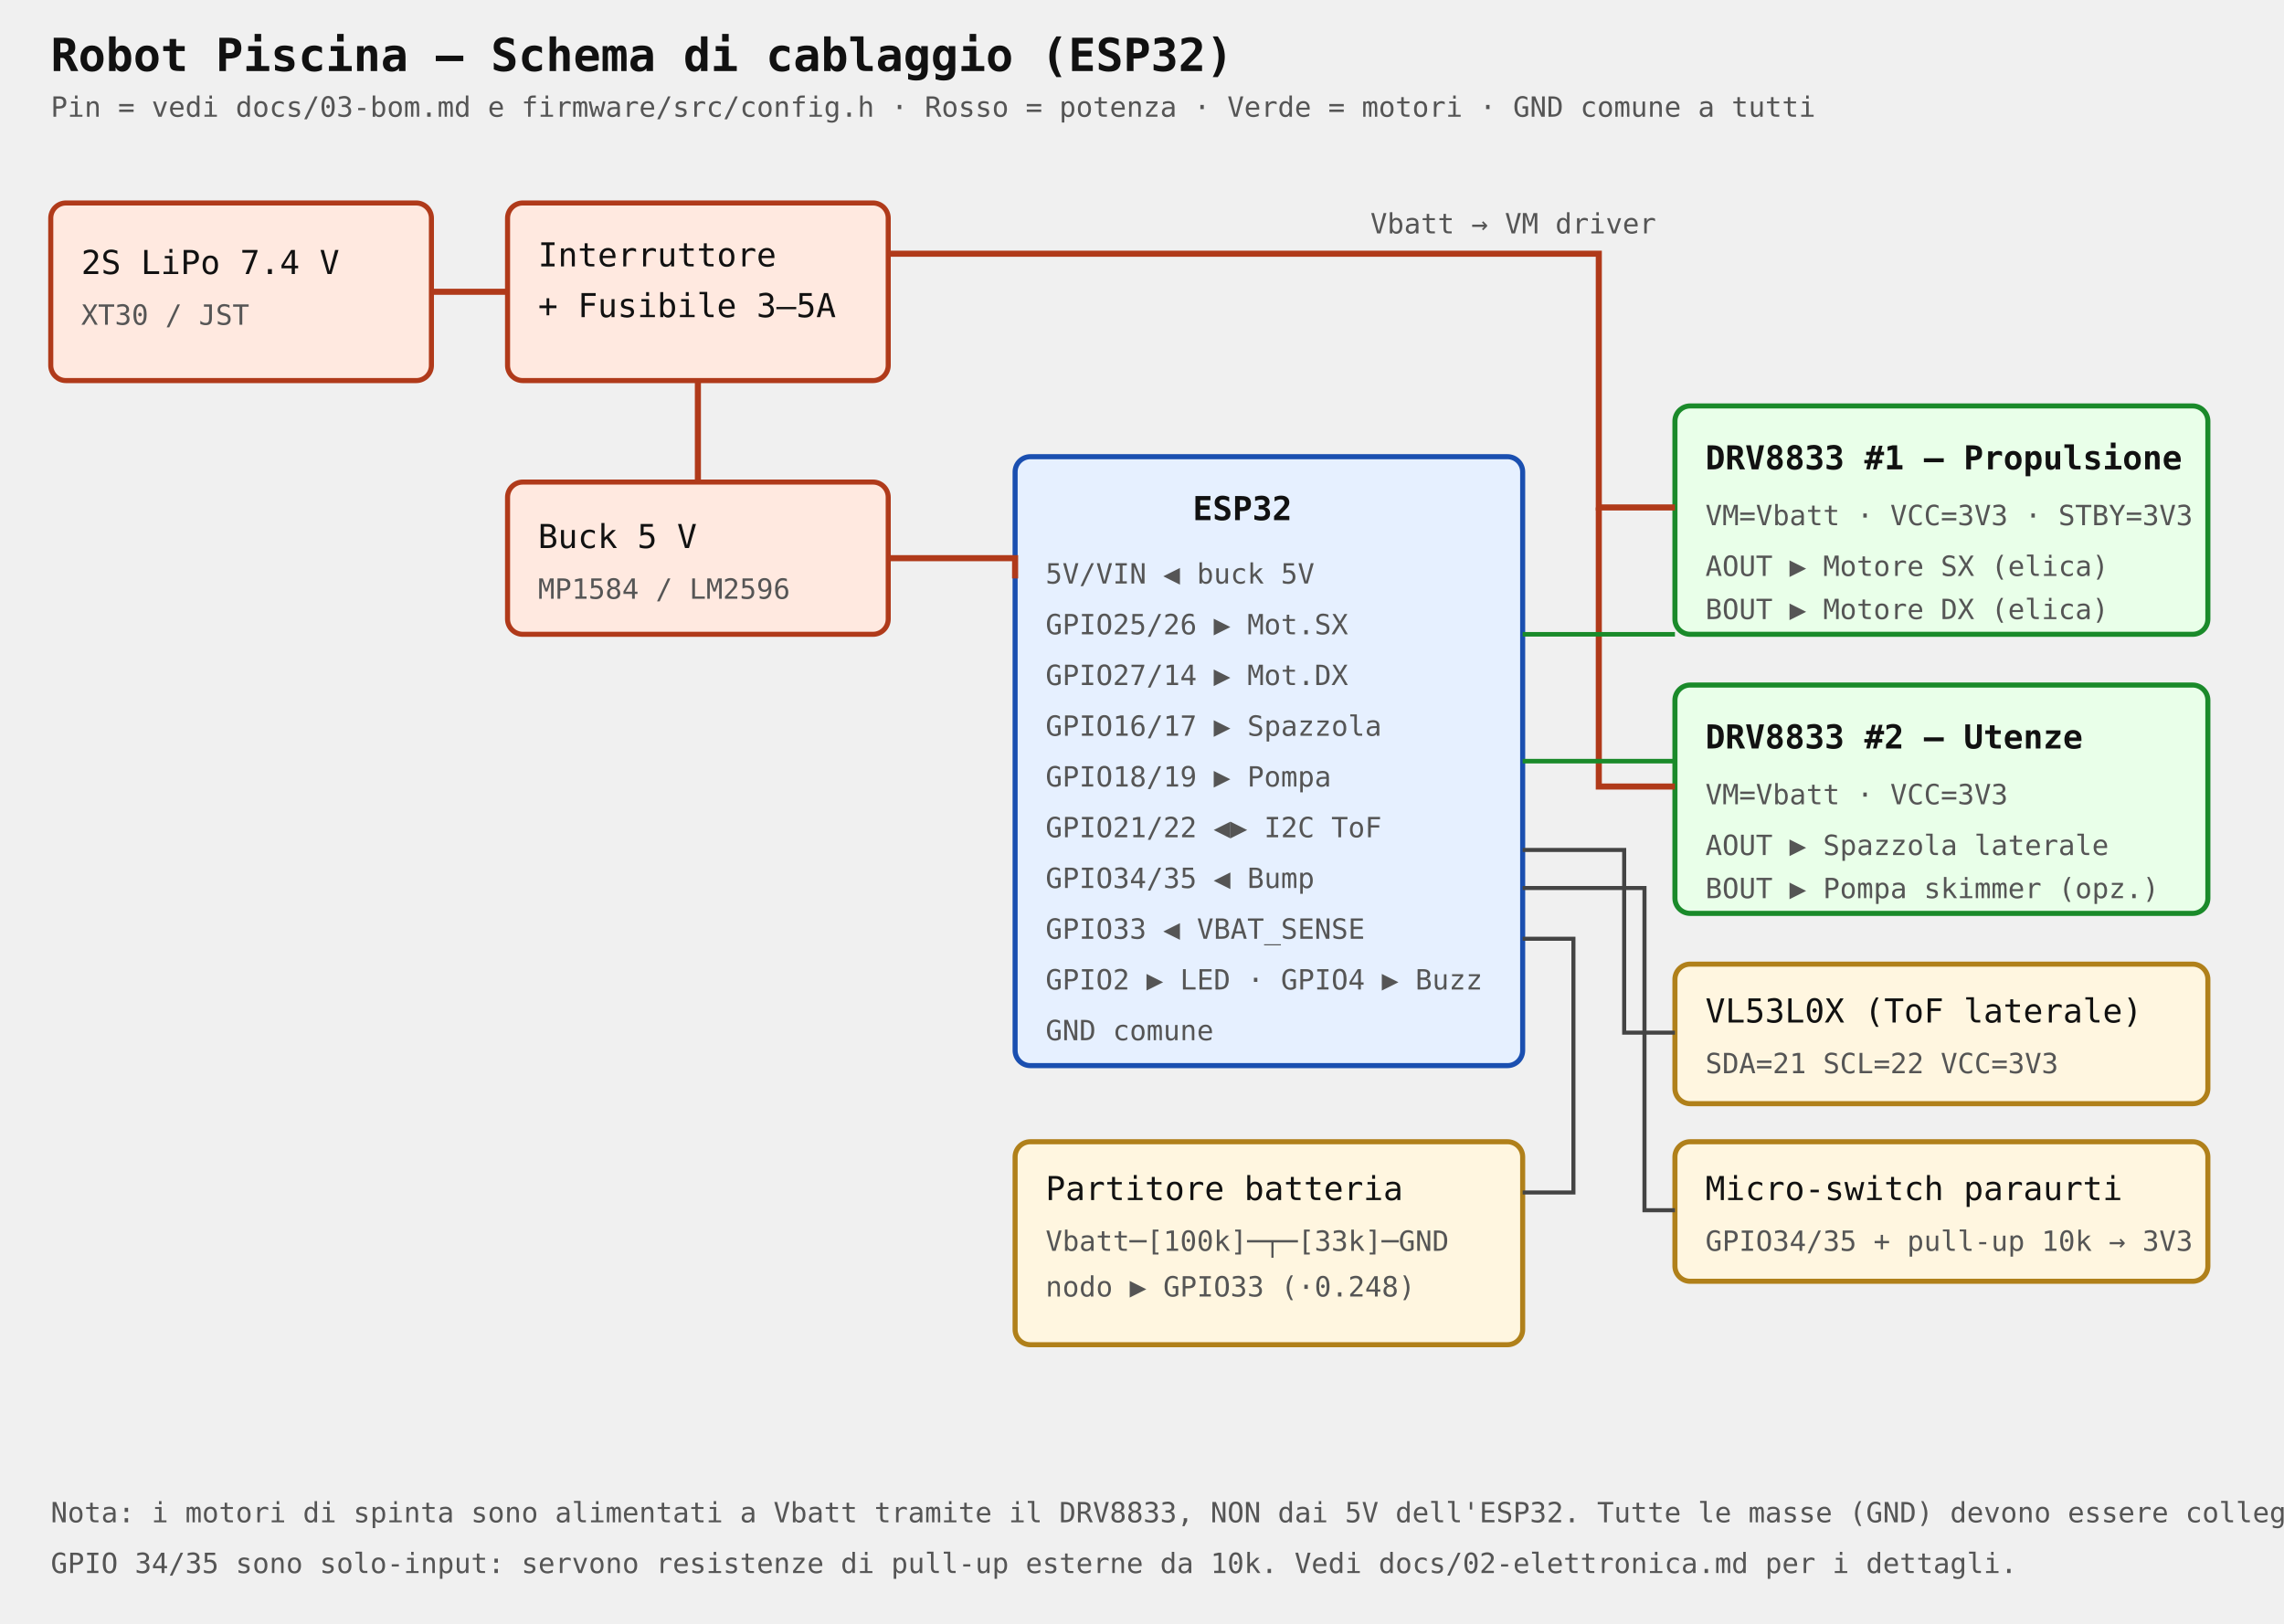
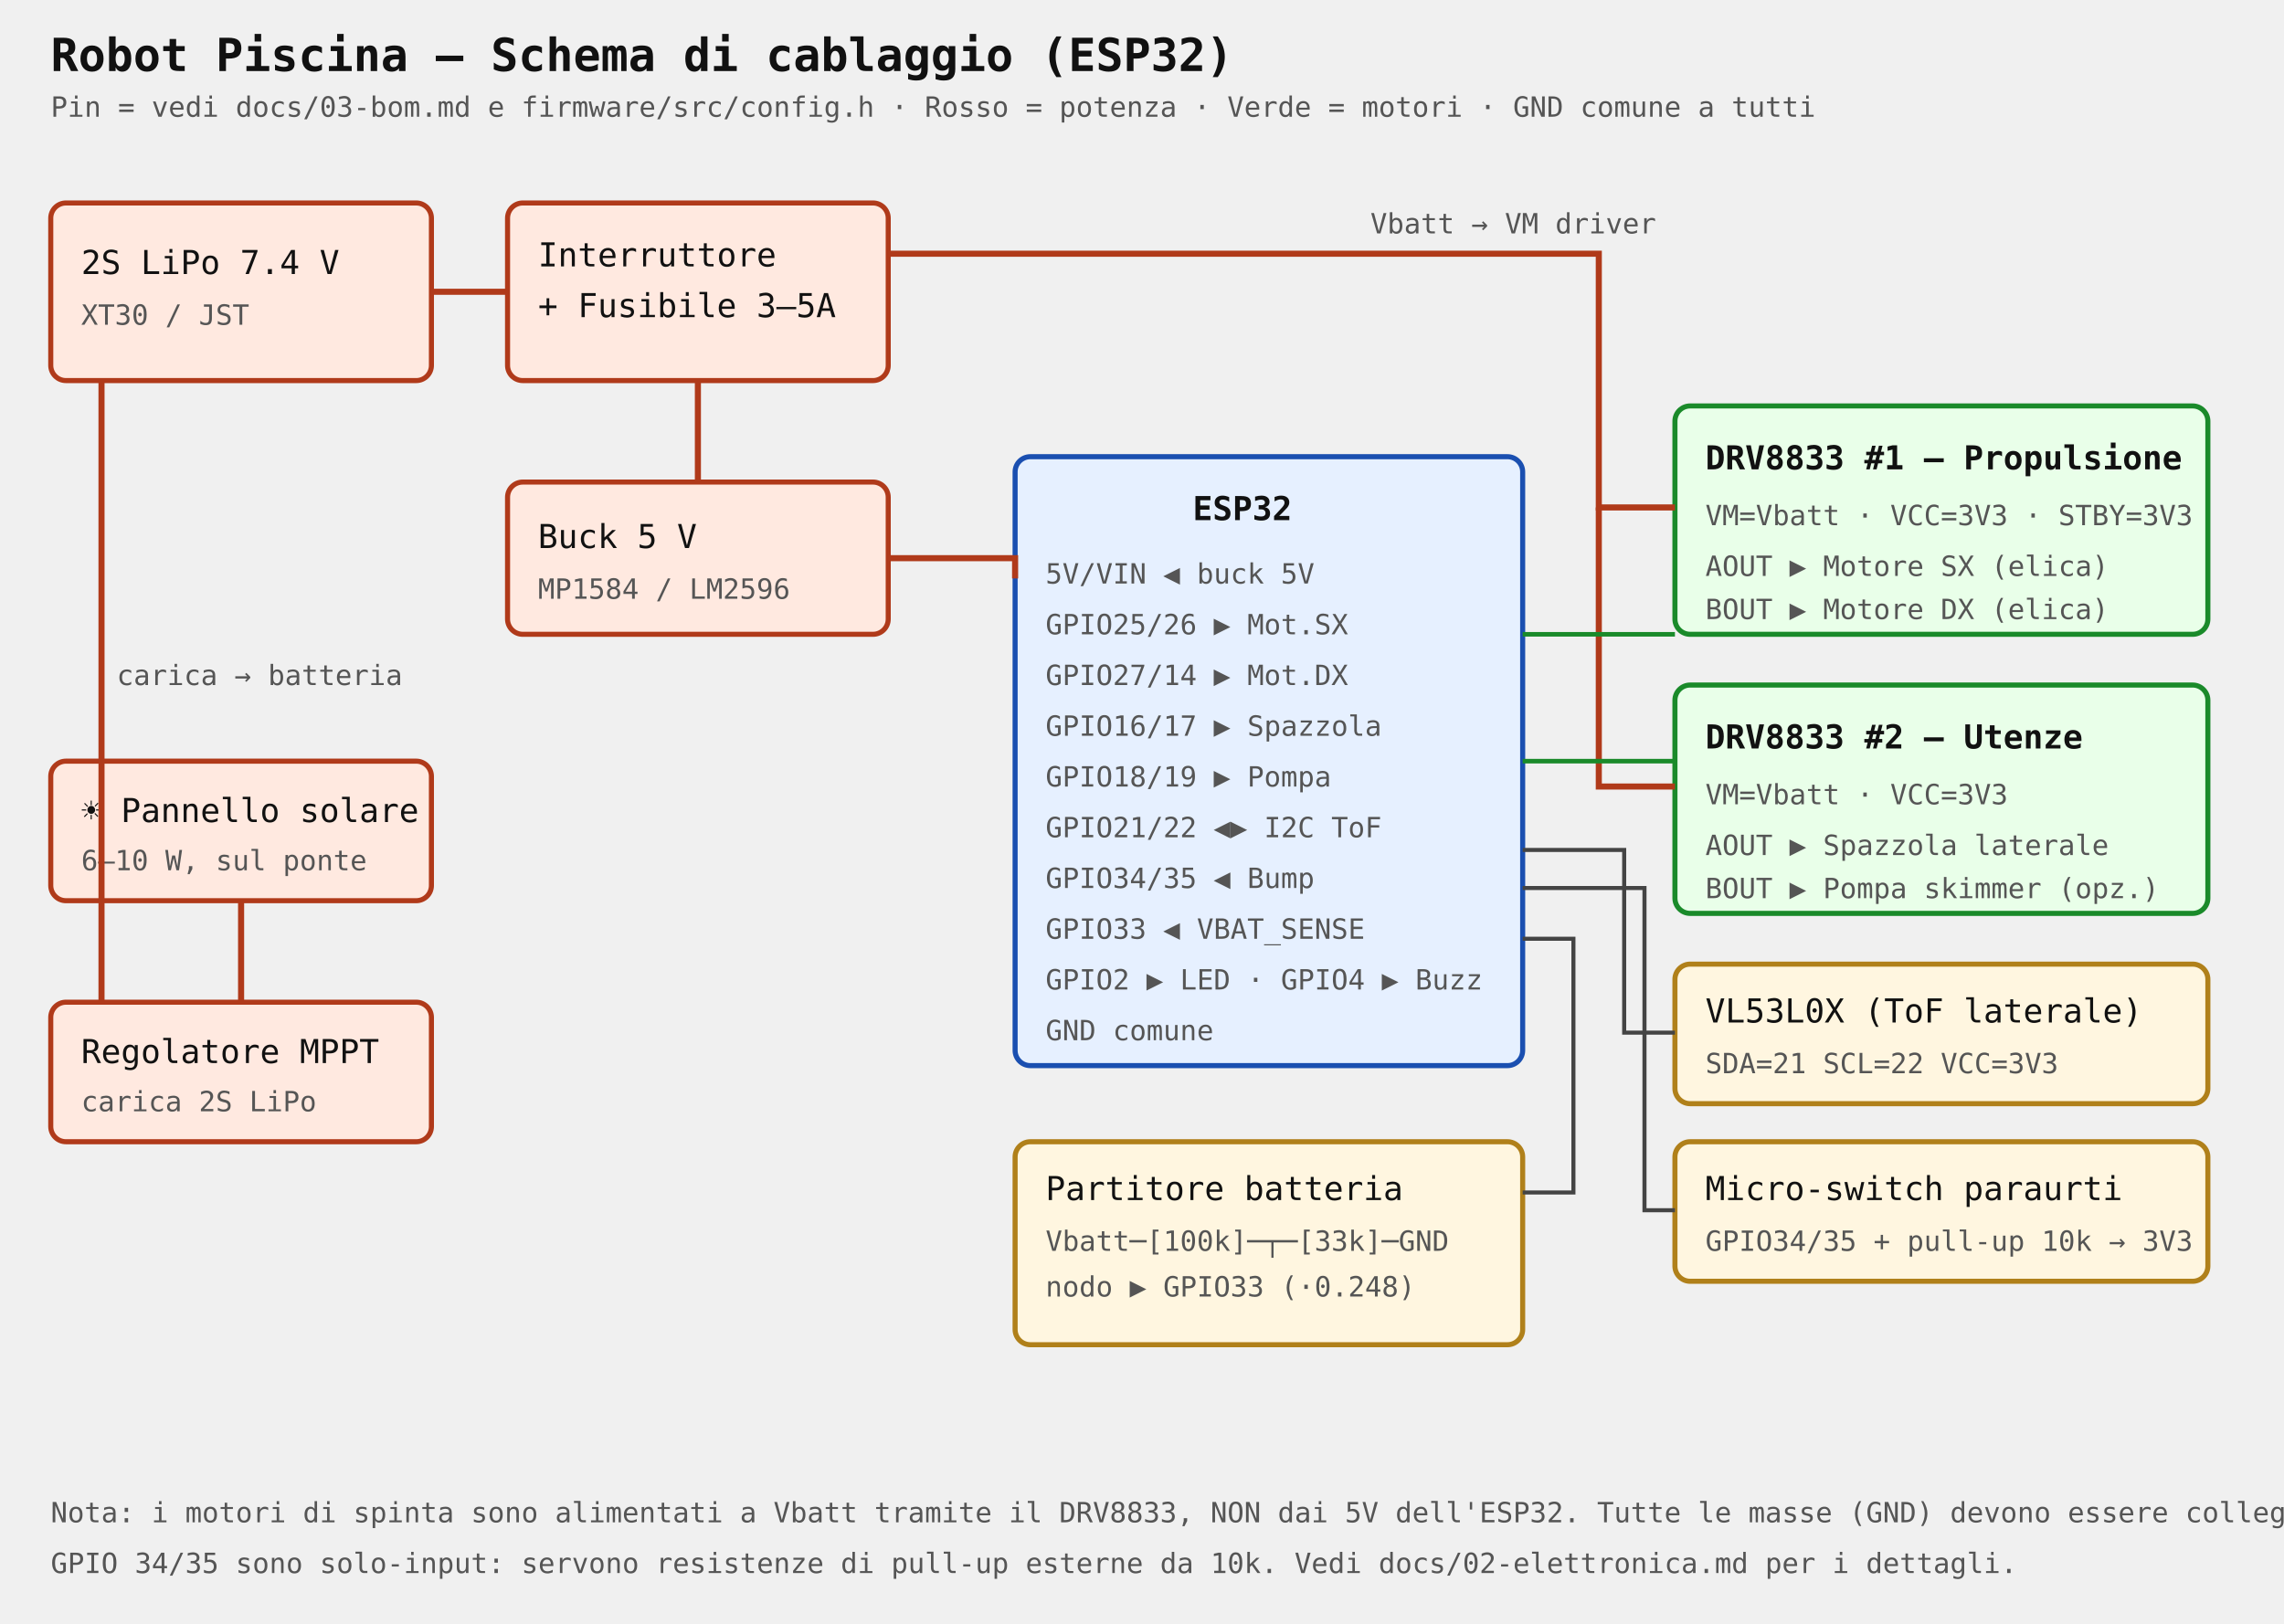
<svg xmlns="http://www.w3.org/2000/svg" width="900" height="640" viewBox="0 0 900 640" font-family="monospace" font-size="13">
  <style>
    .box{fill:#fff;stroke:#222;stroke-width:2;rx:6}
    .pwr{fill:#ffe9e0;stroke:#b03a1a;stroke-width:2}
    .mcu{fill:#e6f0ff;stroke:#1a4fb0;stroke-width:2}
    .drv{fill:#e9ffe9;stroke:#1a8a2a;stroke-width:2}
    .sen{fill:#fff6e0;stroke:#b0801a;stroke-width:2}
    .t{fill:#111}
    .lbl{fill:#555;font-size:11px}
    .w{stroke:#444;stroke-width:1.6;fill:none}
    .wp{stroke:#b03a1a;stroke-width:2.4;fill:none}
    .wg{stroke:#1a8a2a;stroke-width:1.8;fill:none}
    .ttl{font-size:18px;font-weight:bold;fill:#111}
  </style>
  <text x="20" y="28" class="ttl">Robot Piscina — Schema di cablaggio (ESP32)</text>
  <text x="20" y="46" class="lbl">Pin = vedi docs/03-bom.md e firmware/src/config.h · Rosso = potenza · Verde = motori · GND comune a tutti</text>
  <rect x="20" y="80" width="150" height="70" class="pwr" rx="6" />
  <text x="32" y="108" class="t">2S LiPo 7.4 V</text>
  <text x="32" y="128" class="lbl">XT30 / JST</text>
  <rect x="200" y="80" width="150" height="70" class="pwr" rx="6" />
  <text x="212" y="105" class="t">Interruttore</text>
  <text x="212" y="125" class="t">+ Fusibile 3–5A</text>
  <rect x="200" y="190" width="150" height="60" class="pwr" rx="6" />
  <text x="212" y="216" class="t">Buck 5 V</text>
  <text x="212" y="236" class="lbl">MP1584 / LM2596</text>
  <rect x="400" y="180" width="200" height="240" class="mcu" rx="6" />
  <text x="470" y="205" class="t" font-weight="bold">ESP32</text>
  <text x="412" y="230" class="lbl">5V/VIN  ◀ buck 5V</text>
  <text x="412" y="250" class="lbl">GPIO25/26 ▶ Mot.SX</text>
  <text x="412" y="270" class="lbl">GPIO27/14 ▶ Mot.DX</text>
  <text x="412" y="290" class="lbl">GPIO16/17 ▶ Spazzola</text>
  <text x="412" y="310" class="lbl">GPIO18/19 ▶ Pompa</text>
  <text x="412" y="330" class="lbl">GPIO21/22 ◀▶ I2C ToF</text>
  <text x="412" y="350" class="lbl">GPIO34/35 ◀ Bump</text>
  <text x="412" y="370" class="lbl">GPIO33 ◀ VBAT_SENSE</text>
  <text x="412" y="390" class="lbl">GPIO2 ▶ LED · GPIO4 ▶ Buzz</text>
  <text x="412" y="410" class="lbl">GND comune</text>
  <rect x="660" y="160" width="210" height="90" class="drv" rx="6" />
  <text x="672" y="185" class="t" font-weight="bold">DRV8833 #1 — Propulsione</text>
  <text x="672" y="207" class="lbl">VM=Vbatt · VCC=3V3 · STBY=3V3</text>
  <text x="672" y="227" class="lbl">AOUT ▶ Motore SX (elica)</text>
  <text x="672" y="244" class="lbl">BOUT ▶ Motore DX (elica)</text>
  <rect x="660" y="270" width="210" height="90" class="drv" rx="6" />
  <text x="672" y="295" class="t" font-weight="bold">DRV8833 #2 — Utenze</text>
  <text x="672" y="317" class="lbl">VM=Vbatt · VCC=3V3</text>
  <text x="672" y="337" class="lbl">AOUT ▶ Spazzola laterale</text>
  <text x="672" y="354" class="lbl">BOUT ▶ Pompa skimmer (opz.)</text>
  <rect x="660" y="380" width="210" height="55" class="sen" rx="6" />
  <text x="672" y="403" class="t">VL53L0X (ToF laterale)</text>
  <text x="672" y="423" class="lbl">SDA=21 SCL=22 VCC=3V3</text>
  <rect x="660" y="450" width="210" height="55" class="sen" rx="6" />
  <text x="672" y="473" class="t">Micro-switch paraurti</text>
  <text x="672" y="493" class="lbl">GPIO34/35 + pull-up 10k → 3V3</text>
  <rect x="400" y="450" width="200" height="80" class="sen" rx="6" />
  <text x="412" y="473" class="t">Partitore batteria</text>
  <text x="412" y="493" class="lbl">Vbatt─[100k]─┬─[33k]─GND</text>
  <text x="412" y="511" class="lbl">  nodo ▶ GPIO33 (·0.248)</text>
+   <rect x="20" y="300" width="150" height="55" class="pwr" rx="6" />
+   <text x="32" y="324" class="t">☀ Pannello solare</text>
+   <text x="32" y="343" class="lbl">6–10 W, sul ponte</text>
+   <rect x="20" y="395" width="150" height="55" class="pwr" rx="6" />
+   <text x="32" y="419" class="t">Regolatore MPPT</text>
+   <text x="32" y="438" class="lbl">carica 2S LiPo</text>
+   <path d="M95 355 V395" class="wp" />
+   <path d="M40 395 V150" class="wp" />
+   <text x="46" y="270" class="lbl" fill="#b03a1a">carica → batteria</text>
  <path d="M170 115 H200" class="wp" />
  <path d="M275 150 V190" class="wp" />
  <path d="M350 220 H400 V228" class="wp" />
  <path d="M350 100 H630 V200 H660" class="wp" />
  <path d="M630 200 V310 H660" class="wp" />
  <text x="540" y="92" class="lbl" fill="#b03a1a">Vbatt → VM driver</text>
  <path d="M600 250 H660" class="wg" />
  <path d="M600 300 H660" class="wg" />
  <path d="M600 335 H640 V407 H660" class="w" />
  <path d="M600 350 H648 V477 H660" class="w" />
  <path d="M600 370 H620 V470 H600" class="w" />
  <text x="20" y="600" class="lbl">Nota: i motori di spinta sono alimentati a Vbatt tramite il DRV8833, NON dai 5V dell'ESP32. Tutte le masse (GND) devono essere collegate insieme.</text>
  <text x="20" y="620" class="lbl">GPIO 34/35 sono solo-input: servono resistenze di pull-up esterne da 10k. Vedi docs/02-elettronica.md per i dettagli.</text>
</svg>
